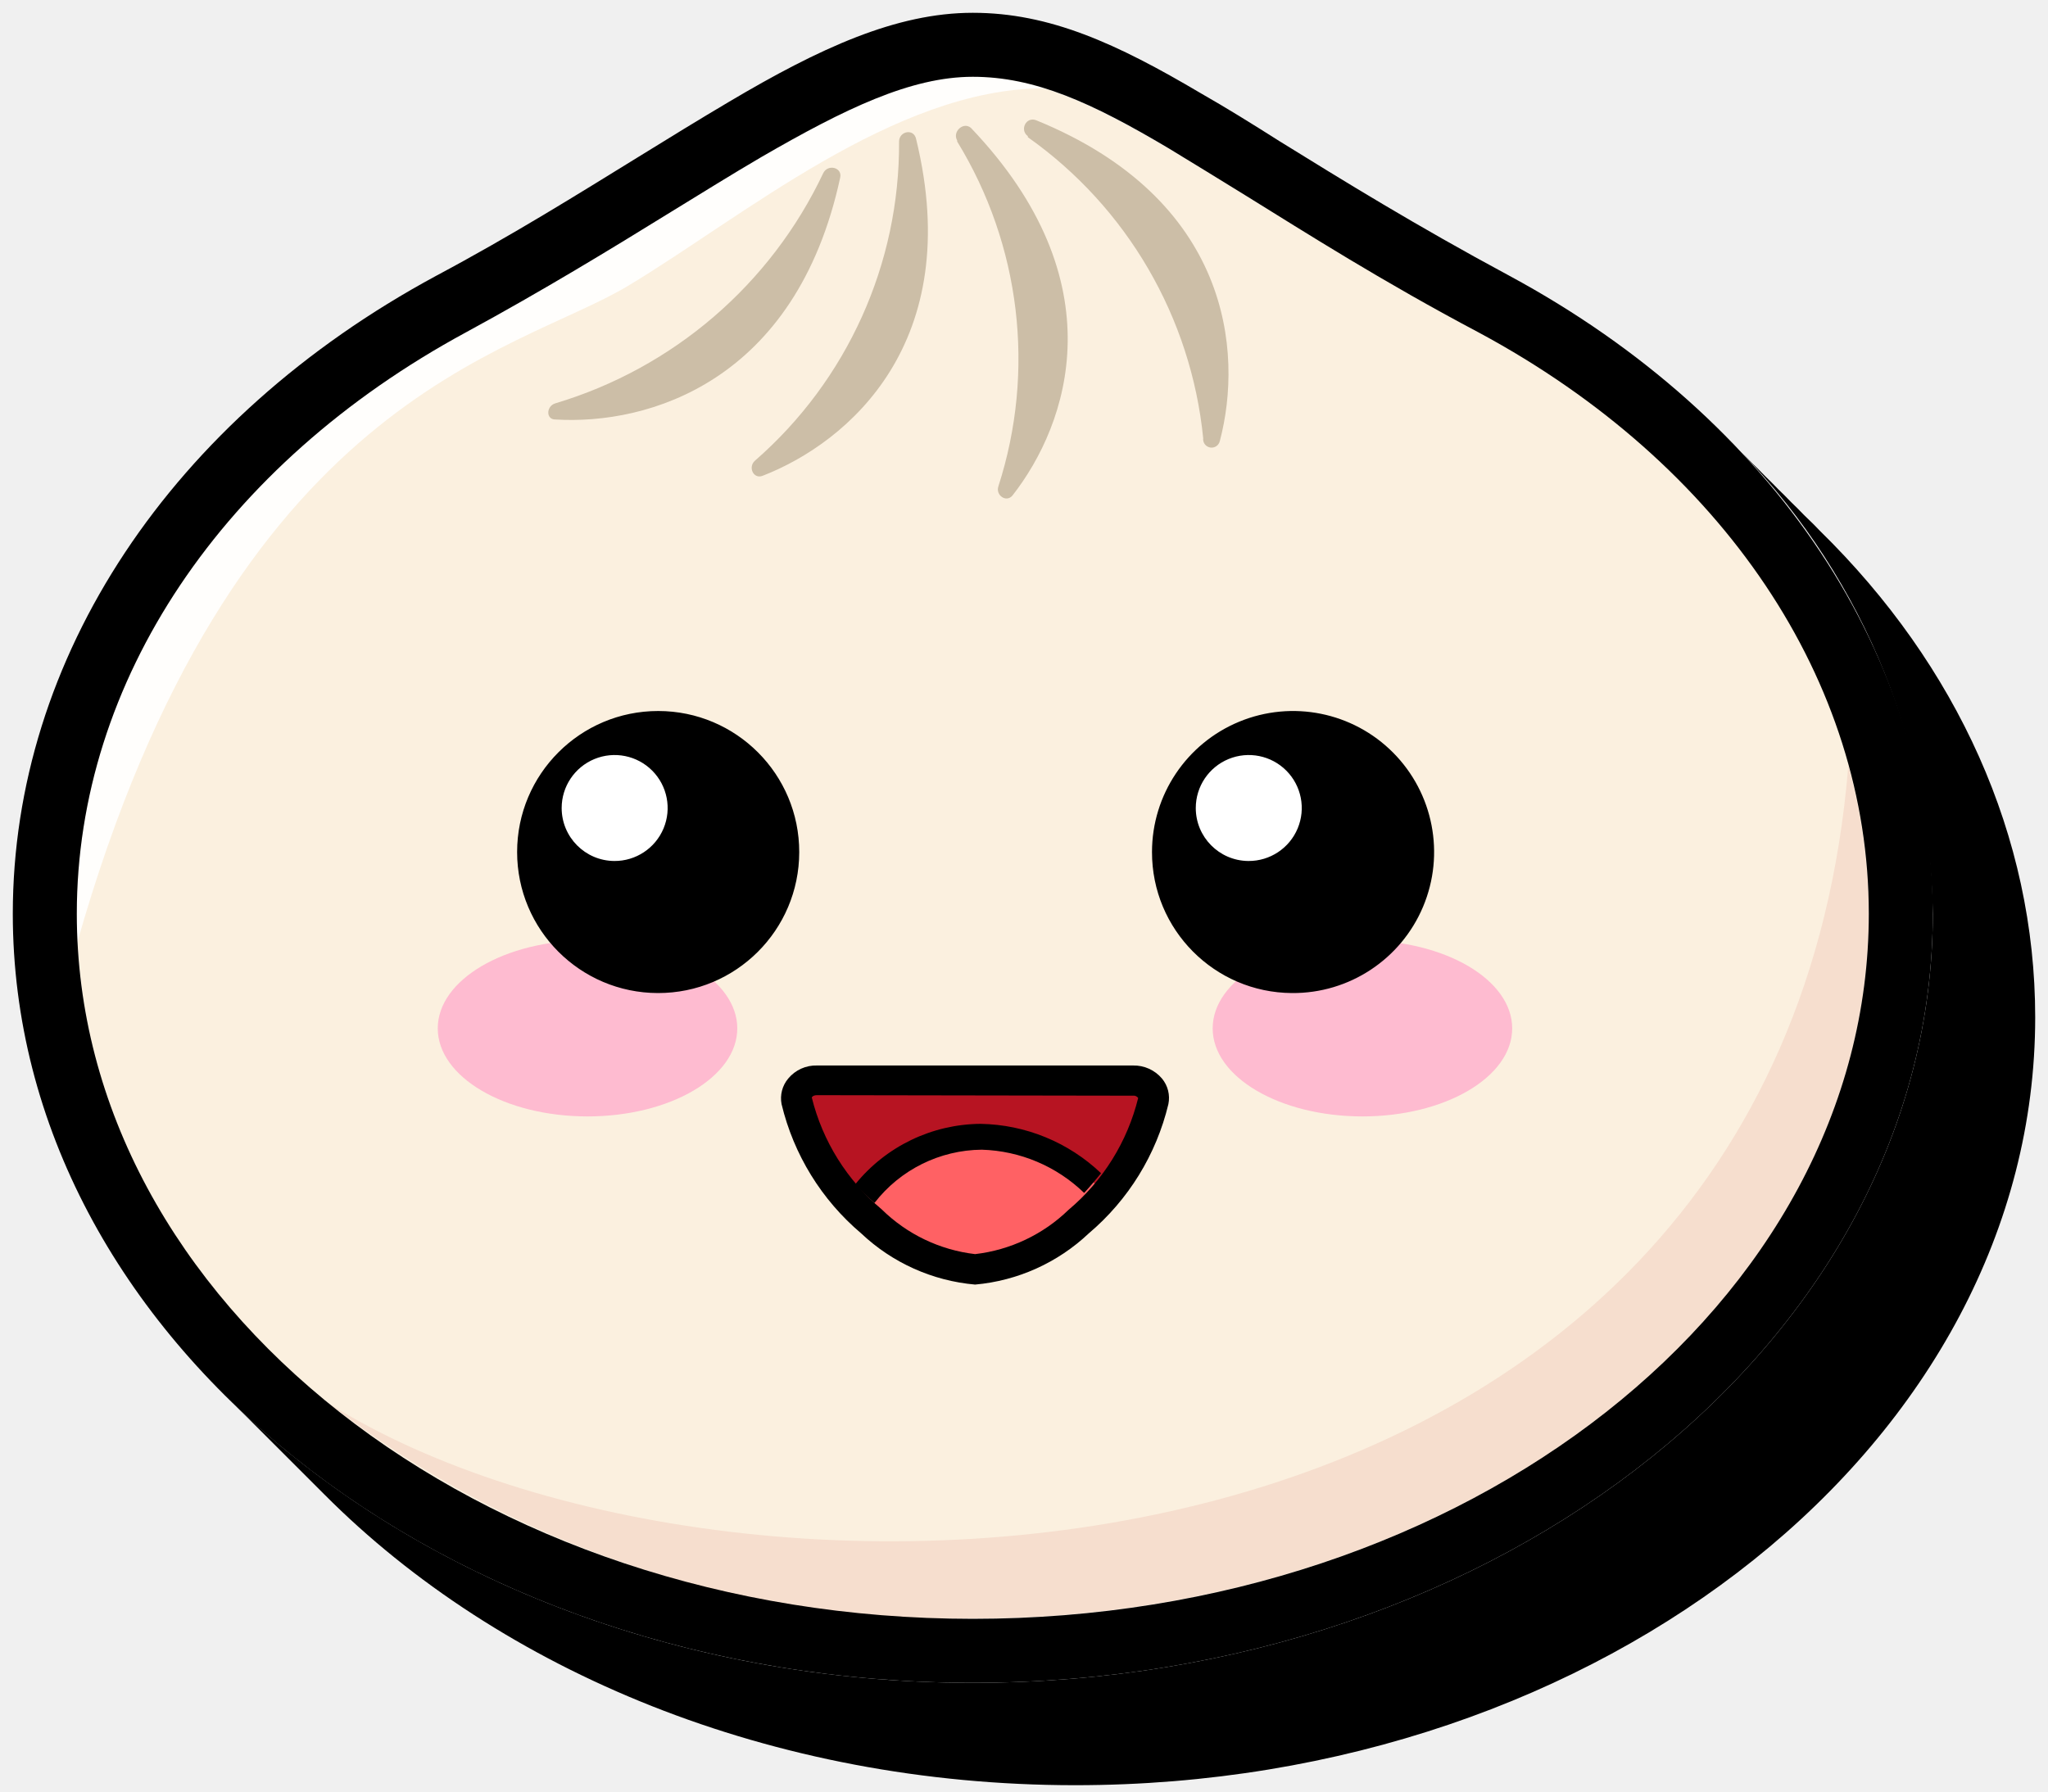
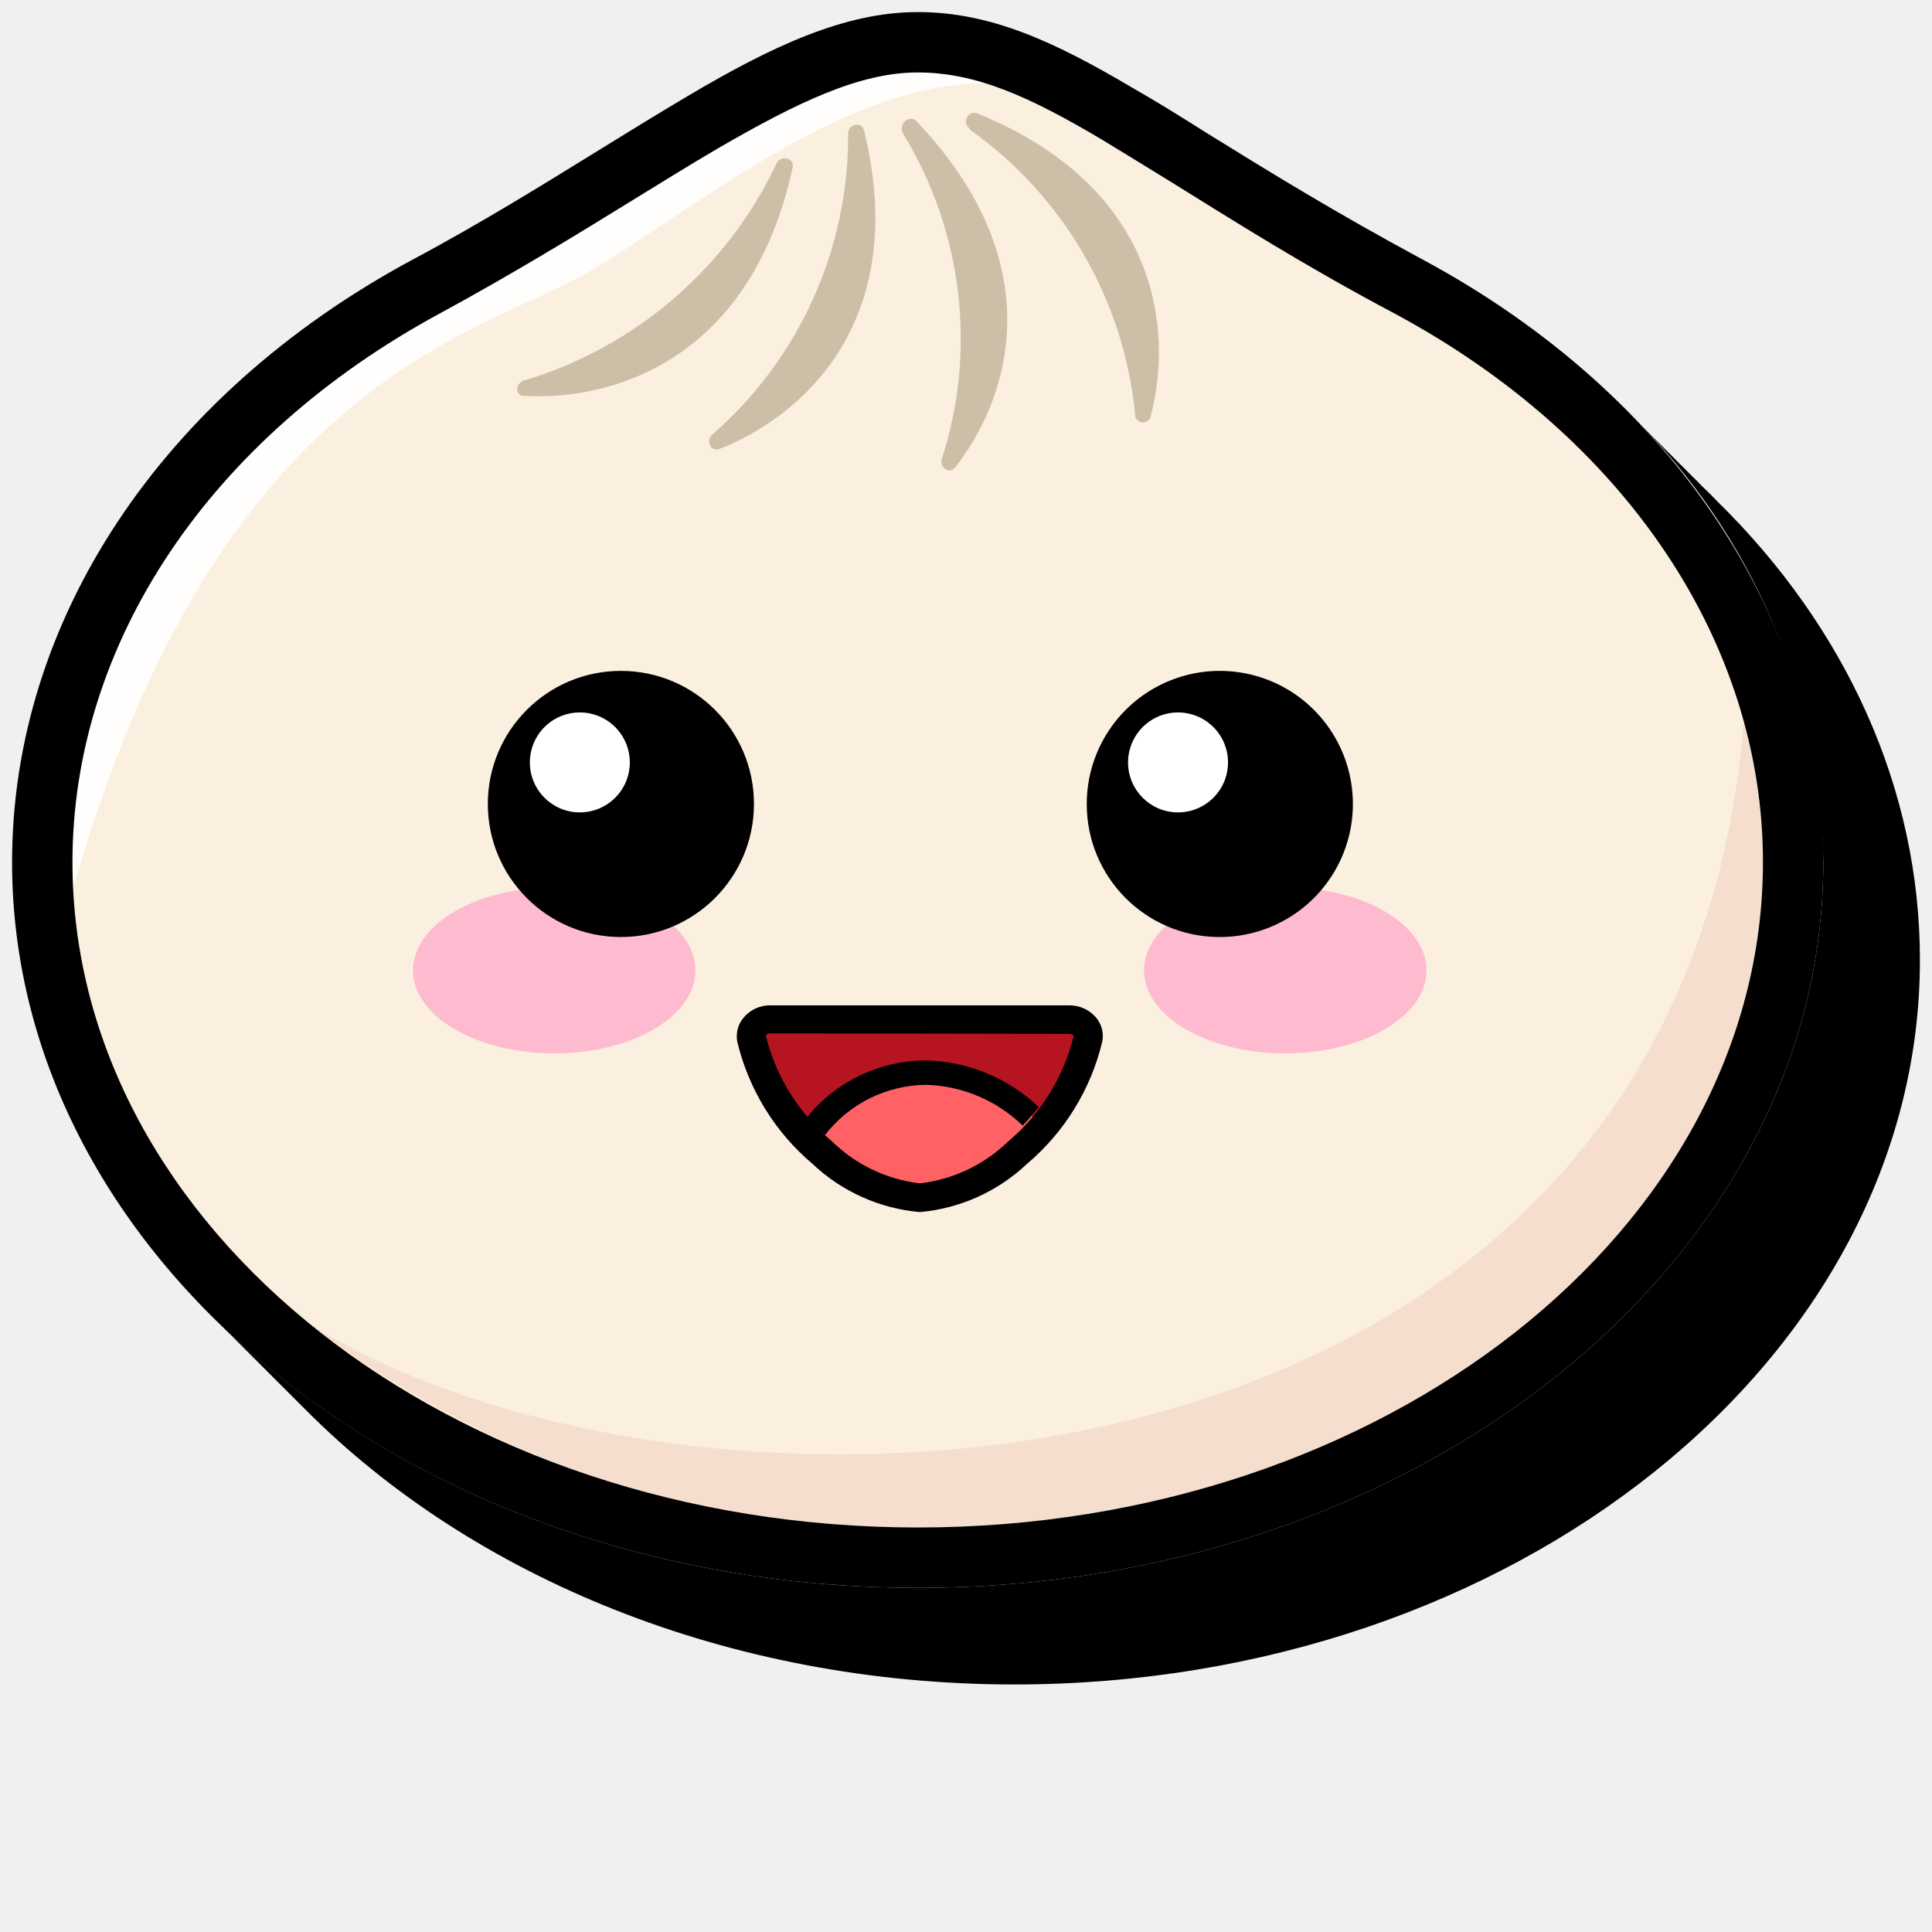
- <svg xmlns="http://www.w3.org/2000/svg" id="Bun" viewBox="0 0 80 70">
+ <svg xmlns="http://www.w3.org/2000/svg" id="Bun" viewBox="0 0 80 80">
  <path id="Shadow" d="M71.09,20.74c-.16-.17-.33-.34-.5-.5s-.33-.34-.5-.5-.33-.34-.5-.5-.33-.34-.5-.5-.33-.34-.5-.5-.33-.34-.5-.5-.33-.34-.5-.5A26.46,26.46,0,0,1,75.5,35.7c0,16.57-16.82,30.05-37.5,30.05-11.58,0-21.94-4.23-28.83-10.86l.5.5.5.5.5.5.5.5.5.5.5.5.5.5C19.55,65.3,30.14,69.75,42,69.75c20.68,0,37.5-13.48,37.5-30C79.5,32.69,76.46,26,71.09,20.74Z" />
  <g id="Body">
    <path id="Background" d="M73,35.7c0,15.21-15.67,27.54-35,27.54S3,50.91,3,35.7C3,26.27,9,17.94,18.22,13S33.18,3,38,3s8.94,4.13,19.78,10C67,17.94,73,26.27,73,35.7Z" style="fill:#fbf0df" />
    <path id="Bottom_Shadow" data-name="Bottom Shadow" d="M73,35.7a21.67,21.67,0,0,0-.8-5.78c-2.73,33.3-43.35,34.9-59.32,24.94A40,40,0,0,0,38,63.24C57.3,63.24,73,50.89,73,35.7Z" style="fill:#f6dece" />
    <path id="Light_Shine" data-name="Light Shine" d="M24.53,11.17C29,8.49,34.94,3.46,40.78,3.45A9.29,9.29,0,0,0,38,3c-2.42,0-5,1.25-8.25,3.13-1.13.66-2.3,1.39-3.54,2.15-2.33,1.44-5,3.07-8,4.7C8.69,18.13,3,26.62,3,35.7c0,.4,0,.8,0,1.19C9.06,15.48,20.07,13.85,24.53,11.17Z" style="fill:#fffefc" />
    <path id="Top" d="M35.12,5.53A16.41,16.41,0,0,1,29.49,18c-.28.25-.06.73.3.59,3.37-1.31,7.92-5.23,6-13.14C35.71,5,35.12,5.12,35.12,5.53Zm2.27,0A16.24,16.24,0,0,1,39,19c-.12.35.31.65.55.36C41.74,16.56,43.65,11,37.93,5,37.64,4.74,37.19,5.14,37.39,5.49Zm2.76-.17A16.42,16.42,0,0,1,47,17.12a.33.33,0,0,0,.65.11c.92-3.49.4-9.44-7.17-12.53C40.08,4.54,39.82,5.08,40.15,5.32ZM21.69,15.76a16.94,16.94,0,0,0,10.47-9c.18-.36.75-.22.66.18-1.73,8-7.52,9.67-11.12,9.45C21.32,16.4,21.33,15.87,21.69,15.76Z" style="fill:#ccbea7;fill-rule:evenodd" />
    <path id="Outline" d="M38,65.75C17.32,65.75.5,52.27.5,35.7c0-10,6.18-19.33,16.53-24.92,3-1.6,5.57-3.21,7.86-4.62,1.26-.78,2.45-1.51,3.6-2.19C32,1.89,35,.5,38,.5s5.62,1.2,8.9,3.14c1,.57,2,1.19,3.07,1.87,2.49,1.54,5.3,3.28,9,5.27C69.32,16.37,75.5,25.69,75.5,35.7,75.5,52.27,58.68,65.75,38,65.75ZM38,3c-2.42,0-5,1.25-8.25,3.13-1.13.66-2.3,1.39-3.54,2.15-2.33,1.44-5,3.07-8,4.7C8.69,18.13,3,26.62,3,35.7,3,50.89,18.7,63.25,38,63.25S73,50.89,73,35.7C73,26.62,67.31,18.13,57.78,13,54,11,51.05,9.12,48.66,7.64c-1.09-.67-2.09-1.29-3-1.84C42.63,4,40.42,3,38,3Z" />
  </g>
  <g id="Mouth">
    <g id="Background-2" data-name="Background">
      <path d="M45.05,43a8.93,8.93,0,0,1-2.92,4.71,6.81,6.81,0,0,1-4,1.88A6.84,6.84,0,0,1,34,47.71,8.93,8.93,0,0,1,31.12,43a.72.72,0,0,1,.8-.81H44.26A.72.72,0,0,1,45.05,43Z" style="fill:#b71422" />
    </g>
    <g id="Tongue">
      <path id="Background-3" data-name="Background" d="M34,47.79a6.91,6.91,0,0,0,4.12,1.9,6.91,6.91,0,0,0,4.11-1.9,10.63,10.63,0,0,0,1-1.07,6.83,6.83,0,0,0-4.9-2.31,6.15,6.15,0,0,0-5,2.78C33.56,47.4,33.76,47.6,34,47.79Z" style="fill:#ff6164" />
      <path id="Outline-2" data-name="Outline" d="M34.16,47a5.36,5.36,0,0,1,4.19-2.08,6,6,0,0,1,4,1.69c.23-.25.45-.51.66-.77a7,7,0,0,0-4.71-1.93,6.36,6.36,0,0,0-4.89,2.36A9.53,9.53,0,0,0,34.16,47Z" />
    </g>
    <path id="Outline-3" data-name="Outline" d="M38.09,50.19a7.42,7.42,0,0,1-4.45-2,9.52,9.52,0,0,1-3.11-5.05,1.2,1.2,0,0,1,.26-1,1.41,1.41,0,0,1,1.13-.51H44.26a1.44,1.44,0,0,1,1.13.51,1.19,1.19,0,0,1,.25,1h0a9.52,9.52,0,0,1-3.11,5.05A7.42,7.42,0,0,1,38.09,50.19Zm-6.17-7.4c-.16,0-.2.07-.21.09a8.29,8.29,0,0,0,2.73,4.37A6.23,6.23,0,0,0,38.09,49a6.28,6.28,0,0,0,3.65-1.73,8.3,8.3,0,0,0,2.72-4.37.21.21,0,0,0-.2-.09Z" />
  </g>
  <g id="Face">
    <ellipse id="Right_Blush" data-name="Right Blush" cx="53.22" cy="40.18" rx="5.85" ry="3.44" style="fill:#febbd0" />
    <ellipse id="Left_Bluch" data-name="Left Bluch" cx="22.95" cy="40.18" rx="5.85" ry="3.44" style="fill:#febbd0" />
    <path id="Eyes" d="M25.7,38.8a5.51,5.51,0,1,0-5.5-5.51A5.51,5.51,0,0,0,25.7,38.8Zm24.77,0A5.51,5.51,0,1,0,45,33.29,5.5,5.5,0,0,0,50.47,38.8Z" style="fill-rule:evenodd" />
    <path id="Iris" d="M24,33.64a2.07,2.07,0,1,0-2.06-2.07A2.07,2.07,0,0,0,24,33.64Zm24.77,0a2.07,2.07,0,1,0-2.06-2.07A2.07,2.07,0,0,0,48.75,33.64Z" style="fill:#fff;fill-rule:evenodd" />
  </g>
</svg>
